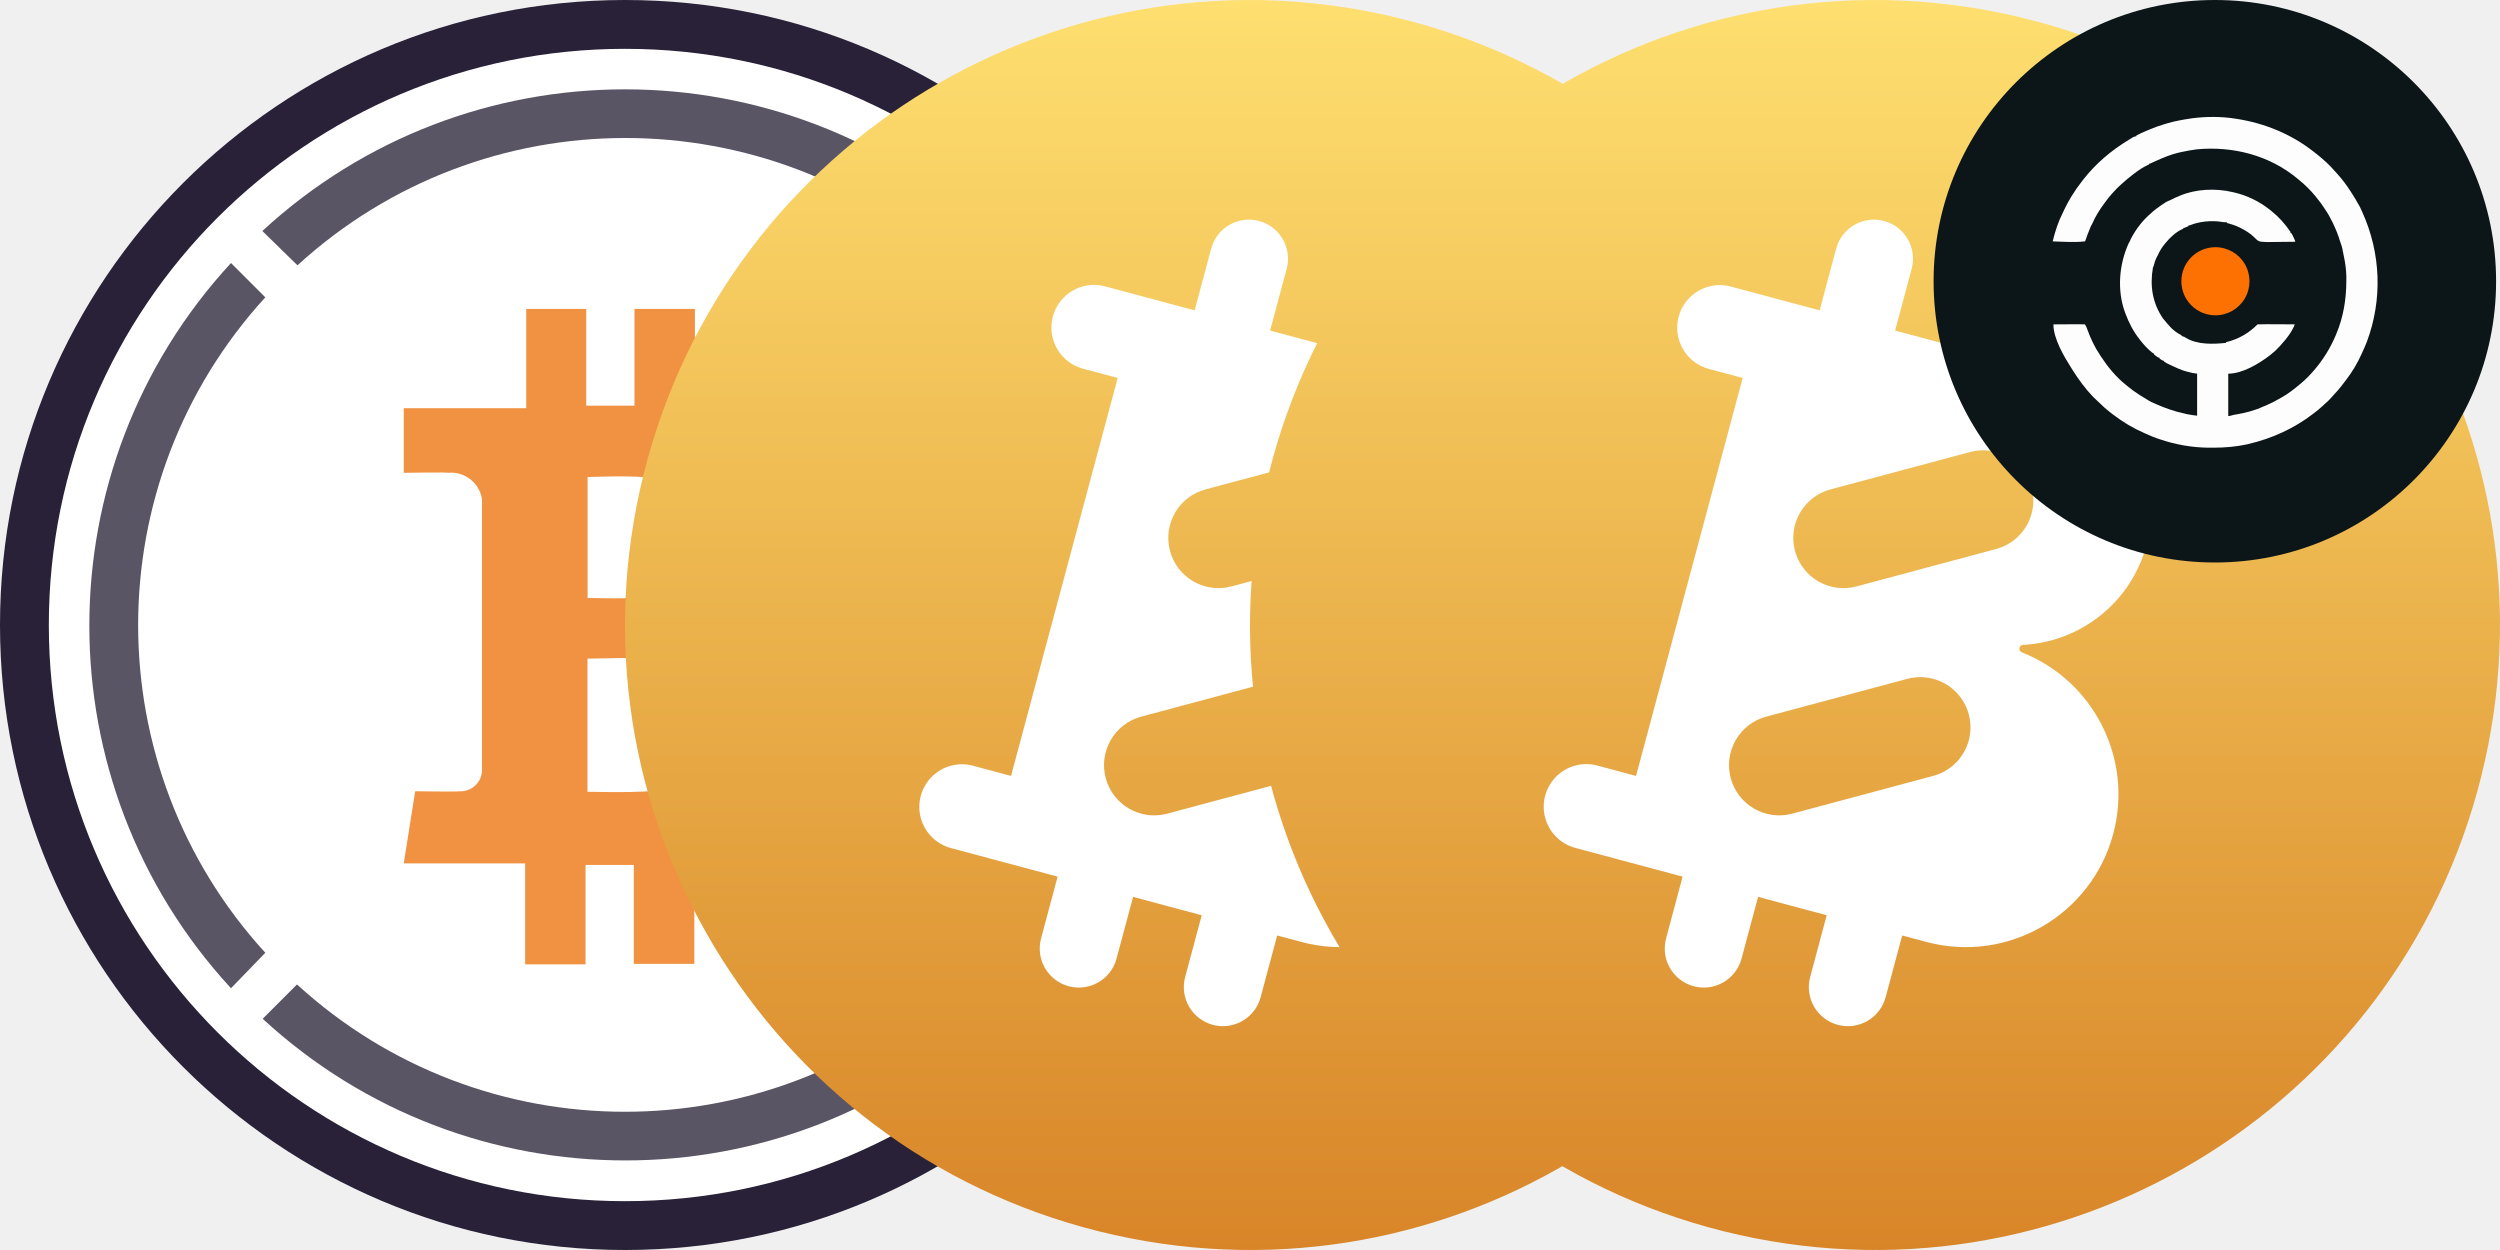
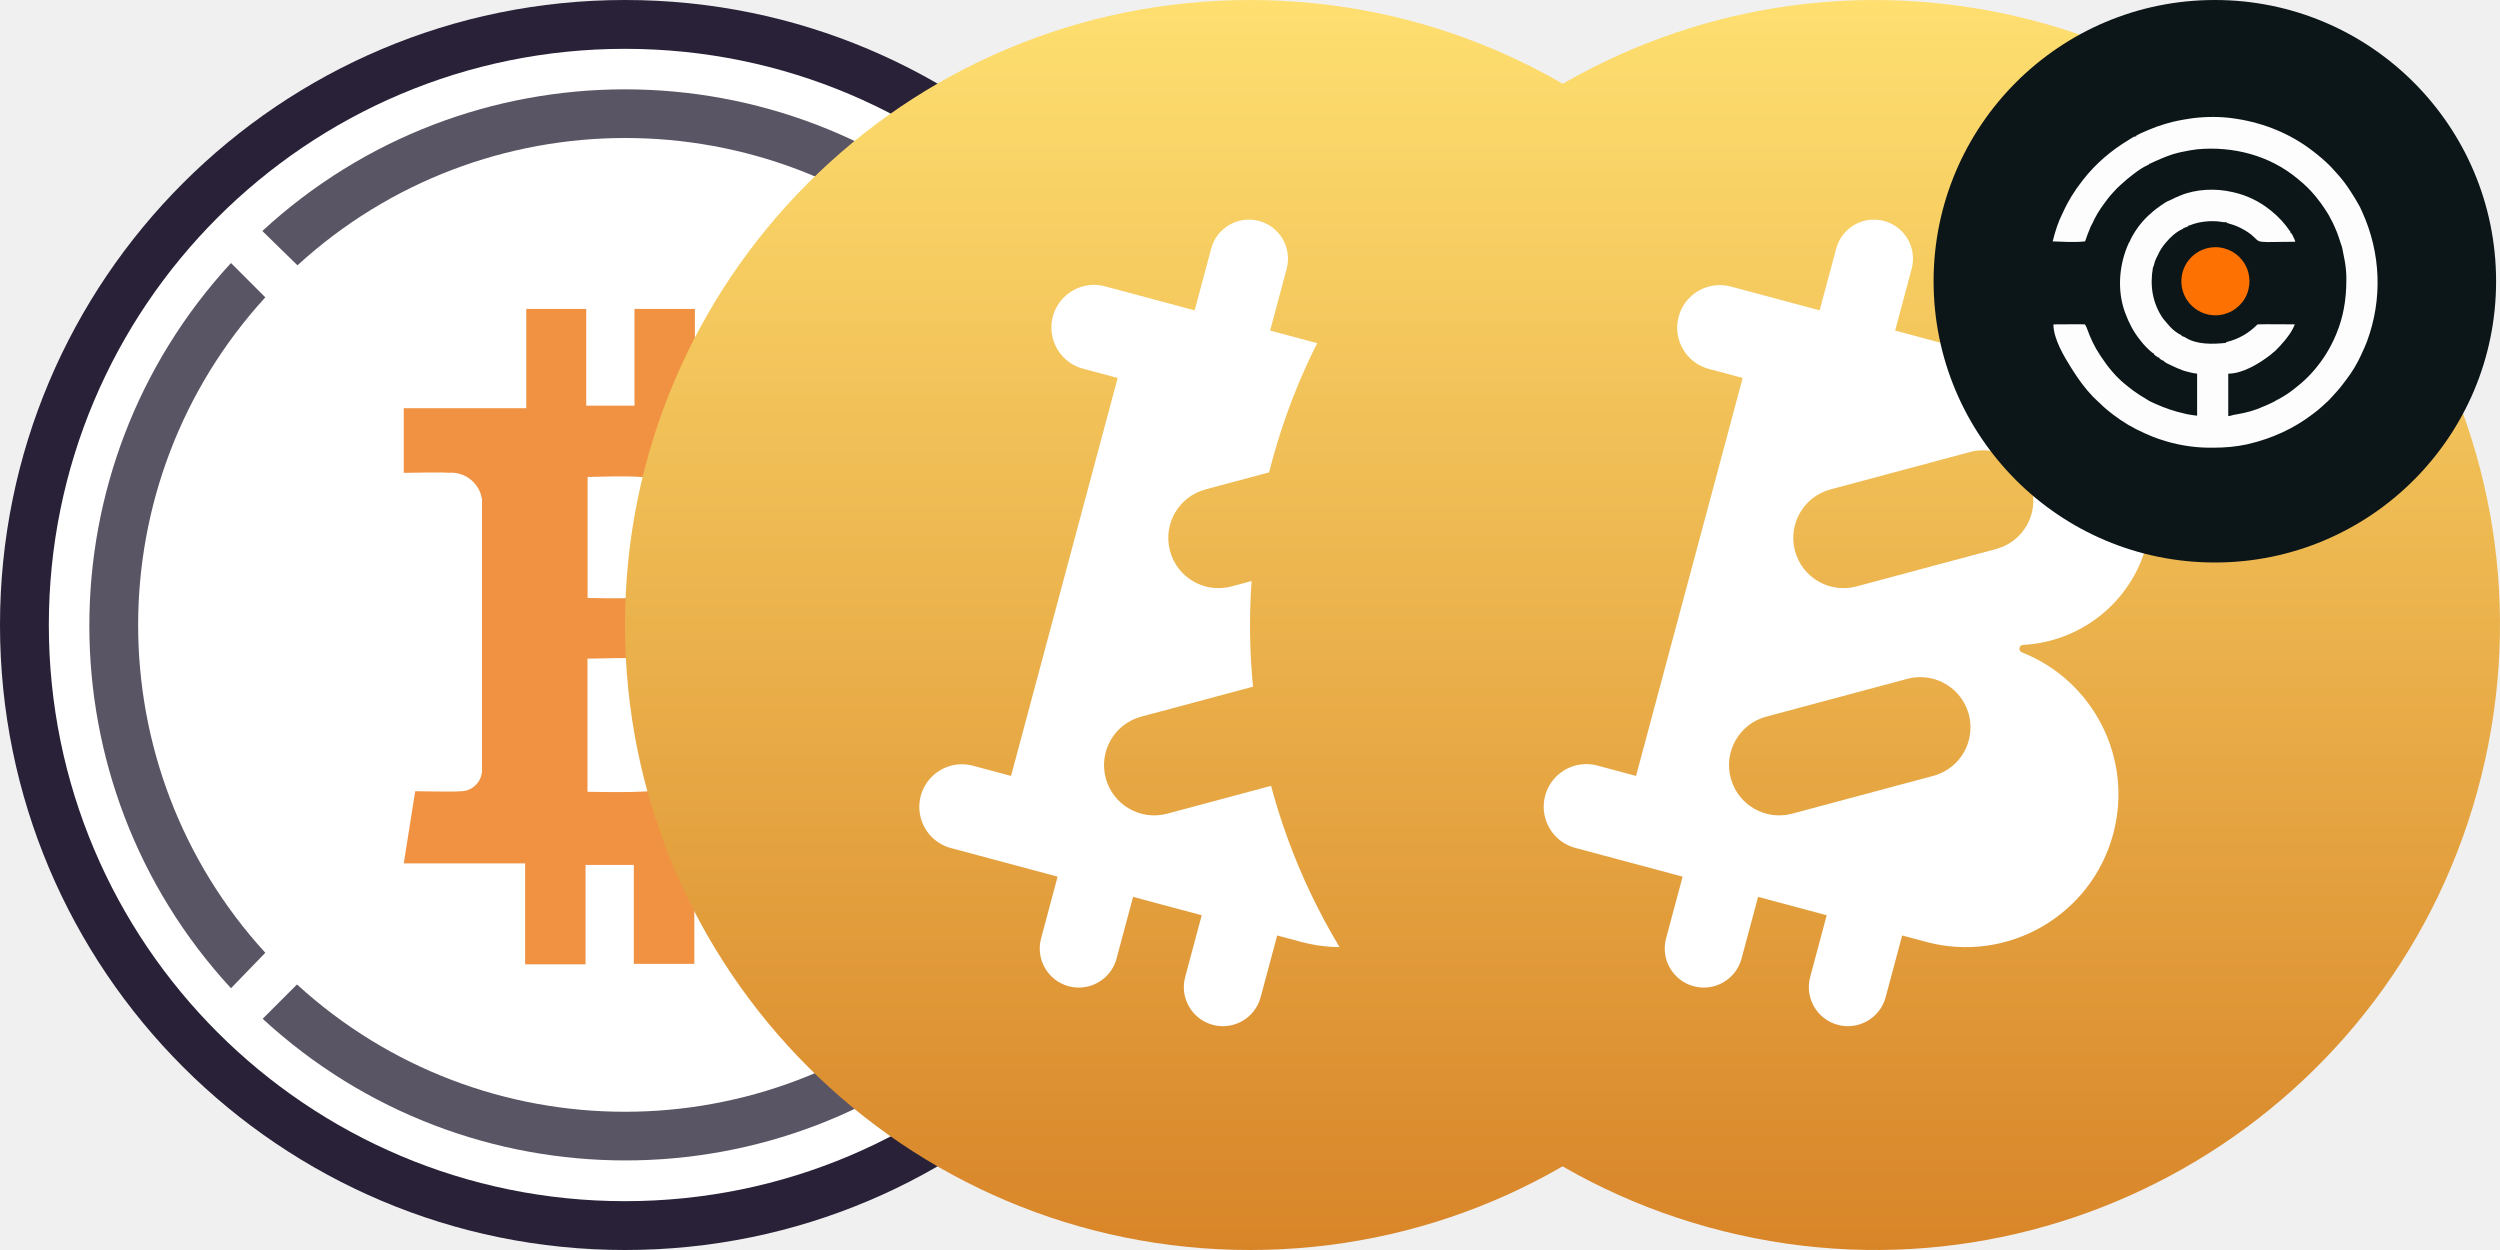
<svg xmlns="http://www.w3.org/2000/svg" viewBox="0 0 256 128">
  <circle cx="64" cy="64" r="64" fill="#282138" />
  <circle cx="64" cy="64" r="59" fill="#fff" />
  <path fill="#5a5564" d="m104.37 26.863-3.514 3.514a49.756 49.756 0 0 1 0 67.152l3.514 3.514a54.776 54.776 0 0 0 0-74.262zm-73.91.305a49.754 49.754 0 0 1 67.15 0l3.515-3.515a54.78 54.78 0 0 0-74.262 0zm-3.293 70.396a49.754 49.754 0 0 1 0-67.116l-3.514-3.515a54.78 54.78 0 0 0 0 74.263zm70.397 3.245a49.756 49.756 0 0 1-67.151 0l-3.515 3.515a54.78 54.78 0 0 0 74.263 0z" />
  <path fill="#f09242" d="M86.189 52.273c-.703-7.334-7.03-9.794-15.031-10.544V31.632h-6.186v9.911H60.03v-9.911h-6.14V41.8H41.344v6.619s4.569-.082 4.499 0a3.2 3.2 0 0 1 3.514 2.718v27.835a2.17 2.17 0 0 1-.75 1.511 2.15 2.15 0 0 1-1.593.54c.082.07-4.499 0-4.499 0l-1.171 7.391h12.43v10.333h6.185v-10.18h4.944V98.7H71.1V88.485c10.45-.633 17.737-3.21 18.651-12.992.738-7.873-2.964-11.388-8.88-12.805 3.596-1.77 5.822-5.05 5.319-10.415m-8.67 22.001c0 7.685-13.168 6.807-17.362 6.807V67.444c4.195.012 17.362-1.195 17.362 6.83m-2.87-19.213c0 7.03-10.989 6.174-14.48 6.174V48.841c3.491 0 14.48-1.102 14.48 6.22" />
-   <path fill="url(#_solvbtc)" d="M126.084 79.482c-8.549 34.286-43.278 55.152-77.572 46.602-34.28-8.548-55.148-43.276-46.595-77.56C10.462 14.236 45.192-6.632 79.475 1.916c34.292 8.548 55.158 43.28 46.609 77.567" transform="translate(64)" />
+   <circle cx="64" cy="64" r="64" fill="url(#_solvbtc)" transform="translate(64)" />
  <path fill="#fff" fill-rule="evenodd" d="M138.781 29.41a4 4 0 1 1 7.729 2.07l-1.695 6.324 1.051.282c7.567 2.027 12.057 9.805 10.03 17.372l-.094.35c-1.581 5.9-6.75 9.88-12.53 10.223l-.001.005h-.092l-.007.001-.028.001c-.421.035-.5.64-.08.771v.002c7.282 2.884 11.405 10.834 9.329 18.582-2.236 8.343-10.811 13.294-19.154 11.058l-2.456-.658-1.694 6.323a4 4 0 1 1-7.728-2.071l1.694-6.322-7.027-1.883-1.694 6.322a4 4 0 1 1-7.728-2.07l1.694-6.323-7.029-1.883-3.863-1.036a4.364 4.364 0 1 1 2.26-8.43l3.863 1.034 10.919-40.75-3.51-.94a4.365 4.365 0 1 1 2.26-8.432l3.512.941v.001l5.62 1.506 1.694-6.324a4 4 0 1 1 7.729 2.07l-1.695 6.325 7.027 1.882zm-18.974 27.003a5.143 5.143 0 0 1 3.637-6.298l14.39-3.856a5.142 5.142 0 1 1 2.661 9.934l-14.39 3.856a5.14 5.14 0 0 1-6.298-3.636m-6.58 23.269a5.14 5.14 0 0 1 3.636-6.298l14.39-3.856a5.143 5.143 0 1 1 2.662 9.935l-14.39 3.855a5.14 5.14 0 0 1-6.298-3.636" />
  <defs transform="translate(64)">
    <linearGradient id="_solvbtc" x1="64" x2="64" y1="0" y2="128" gradientUnits="userSpaceOnUse">
      <stop stop-color="#fedf70" />
      <stop offset="1" stop-color="#d88528" />
    </linearGradient>
  </defs>
  <path fill="url(#_xsolvbtc)" d="M126.084 79.482c-8.549 34.286-43.278 55.152-77.572 46.602-34.28-8.548-55.148-43.276-46.595-77.56C10.462 14.236 45.192-6.632 79.475 1.916c34.292 8.548 55.158 43.279 46.609 77.566" transform="translate(128)" />
  <path fill="#fff" fill-rule="evenodd" d="M202.781 29.41a4 4 0 1 1 7.729 2.07l-1.695 6.324 1.051.282c7.567 2.027 12.057 9.805 10.03 17.372l-.094.35c-1.581 5.9-6.75 9.88-12.53 10.223l-.001.005h-.092l-.007.001-.028.001c-.421.035-.5.64-.08.771v.002c7.282 2.884 11.405 10.834 9.329 18.582-2.236 8.343-10.811 13.294-19.154 11.058l-2.456-.658-1.694 6.323a4 4 0 0 1-4.9 2.828 4 4 0 0 1-2.828-4.899l1.694-6.322-7.027-1.883-1.694 6.322a4 4 0 1 1-7.728-2.07l1.694-6.323-7.029-1.883-3.863-1.036a4.365 4.365 0 1 1 2.26-8.43l3.863 1.034 10.919-40.75-3.51-.94a4.365 4.365 0 0 1 2.26-8.432l3.512.941 5.62 1.507 1.694-6.324a4 4 0 1 1 7.729 2.07l-1.695 6.325 7.027 1.882zm-18.974 27.003a5.143 5.143 0 0 1 3.637-6.298l14.39-3.856a5.143 5.143 0 0 1 2.661 9.934l-14.39 3.856a5.14 5.14 0 0 1-6.298-3.636m-6.58 23.269a5.14 5.14 0 0 1 3.636-6.298l14.39-3.856a5.143 5.143 0 1 1 2.662 9.935l-14.39 3.855a5.14 5.14 0 0 1-6.298-3.636" clip-rule="evenodd" />
  <path fill="#0c1618" d="M226.8 57.6c15.906 0 28.8-12.894 28.8-28.8S242.706 0 226.8 0 198 12.894 198 28.8s12.894 28.8 28.8 28.8" />
  <path fill="#fcfdfc" d="m228.802 12.137.275.04c2.828.446 5.5 1.539 7.768 3.3l.088.066q.123.095.245.194l.14.11c.623.507 1.237 1.054 1.758 1.667q.13.15.266.293a13 13 0 0 1 1.358 1.789l.121.188c.258.4.503.804.731 1.222l.109.193c.059.11.105.211.151.327l.078.172c1.917 4.22 2.096 8.955.477 13.3q-.223.564-.481 1.113l-.078.173a13.2 13.2 0 0 1-1.59 2.648l-.181.236-.094.122-.192.25a10 10 0 0 1-.714.827 7 7 0 0 0-.253.282q-.345.397-.748.737-.146.13-.288.265c-.241.221-.495.423-.755.621l-.13.101c-1.956 1.506-4.216 2.53-6.616 3.09l-.178.043c-1.121.244-2.259.335-3.404.336l-.571.002a16 16 0 0 1-4.927-.863l-.183-.06q-.625-.217-1.227-.496l-.121-.052a15.3 15.3 0 0 1-3.251-1.915l-.13-.1c-.372-.287-.74-.585-1.073-.92a6 6 0 0 0-.278-.259 9 9 0 0 1-.45-.426l-.149-.15c-.793-.821-1.46-1.748-2.072-2.71l-.08-.126c-.775-1.228-1.884-3.064-1.884-4.55l1.605-.01.903-.005.716.014c.116.155.163.277.226.457.34.944.765 1.867 1.332 2.698l.086.134c.69 1.057 1.552 2.111 2.546 2.897q.126.099.248.201c.324.27.657.51 1.011.739l.174.118c.158.106.322.2.486.296q.242.142.478.295c.148.085.3.151.456.219l.153.07c.973.438 1.952.784 2.998 1.006l.24.06c.349.074.704.115 1.057.163v-4.305l-.482-.074a8 8 0 0 1-.297-.075l-.141-.034-.155-.04-.098-.024a3.6 3.6 0 0 1-.643-.236l-.11-.035a3 3 0 0 1-.385-.175 5 5 0 0 0-.22-.101 9 9 0 0 1-.444-.21l-.155-.078c-.132-.069-.132-.069-.243-.143v-.074l-.095-.025a1.4 1.4 0 0 1-.387-.235v-.074l-.148-.037a4 4 0 0 1-.211-.144l-.11-.079c-.087-.074-.087-.074-.124-.186l-.148-.074a7.4 7.4 0 0 1-1.187-1.224l-.086-.108c-.637-.801-1.119-1.717-1.47-2.676l-.06-.157c-.812-2.26-.591-4.875.393-7.043l.112-.185.111-.26c.502-.97 1.199-1.895 2.039-2.598l.169-.158c.238-.215.496-.4.757-.585l.157-.111c.28-.196.55-.38.874-.496q.185-.073.36-.172a3 3 0 0 1 .5-.223l.147-.069c1.654-.704 3.68-.783 5.412-.376l.134.03a9.2 9.2 0 0 1 3.647 1.752l.15.117a9.5 9.5 0 0 1 2 2.183v.112h.074c.105.156.195.306.259.482l.079.174c.07.16.07.16.07.235q-.916.013-1.83.02l-1.03.012c-.889-.034-.889-.034-1.353-.504-.381-.376-.837-.657-1.31-.902l-.148-.077c-.429-.214-.875-.35-1.335-.48v-.073l-.157.004c-.214-.004-.214-.004-.419-.041-.983-.154-2.223-.04-3.159.338-.083.032-.083.032-.193.032v.075l-.219.093-.122.052c-.104.04-.104.04-.179.04v.074l-.115.047c-.624.282-1.23.836-1.664 1.364l-.068.078a5.1 5.1 0 0 0-.784 1.258l-.13.246a3 3 0 0 0-.247.712c-.031.118-.031.118-.105.267-.329 1.877-.051 3.655 1.037 5.233q.197.248.408.482l.133.155.127.142.076.085c.323.343.719.644 1.147.843v.074l.153.047a.8.8 0 0 1 .276.133c1.165.727 2.823.668 4.13.525v-.074l.097-.023c1.231-.312 2.237-.903 3.128-1.796q.96-.023 1.922-.013l1.068.006.827.007c-.295.741-.794 1.411-1.331 1.995q-.104.115-.204.232a6.6 6.6 0 0 1-.911.854l-.134.105c-1.111.855-2.792 1.862-4.239 1.862v4.342c.235-.025.235-.025.362-.073.165-.053.332-.076.504-.103.921-.157 1.843-.393 2.692-.789l.266-.104a11 11 0 0 0 1.345-.675q.148-.084.3-.165c.656-.364 1.257-.84 1.832-1.32l.131-.107q.69-.581 1.278-1.266l.096-.11a13.4 13.4 0 0 0 2.202-3.564l.073-.173c.709-1.707 1.005-3.5 1.011-5.34l.003-.518a11 11 0 0 0-.235-1.949l-.055-.28-.056-.276-.055-.295a3 3 0 0 0-.167-.559l-.25-.757a9 9 0 0 0-.327-.827 13 13 0 0 1-.149-.334 4 4 0 0 0-.255-.508 4 4 0 0 1-.161-.311 4 4 0 0 0-.284-.483 6 6 0 0 1-.17-.266q-.422-.662-.925-1.264l-.084-.106a11.5 11.5 0 0 0-1.695-1.676l-.144-.121c-2.871-2.387-6.599-3.338-10.28-2.998q-.76.097-1.511.262l-.28.058c-.832.183-1.637.52-2.413.868l-.174.077q-.189.082-.374.175c-.095.046-.095.046-.169.046v.074l-.143.06c-.489.227-.95.538-1.377.869l-.117.088a16 16 0 0 0-1.217 1.024l-.126.115a5.5 5.5 0 0 0-.547.548c-.09.104-.184.202-.279.303a9 9 0 0 0-.68.853l-.103.138c-.477.635-.9 1.332-1.22 2.06a3 3 0 0 1-.158.289q-.058.148-.112.297l-.083.195c-.116.275-.21.559-.308.842-.054.15-.054.15-.09.188-1.086.12-2.21.034-3.299 0 .242-1 .567-2.016 1.037-2.933l.188-.4c.19-.4.4-.78.628-1.158l.074-.126q.489-.806 1.075-1.544l.127-.167c1.282-1.642 2.876-2.993 4.654-4.064l.145-.091.15-.092.135-.085a.85.85 0 0 1 .349-.104v-.074c.301-.154.6-.306.915-.432q.233-.096.465-.196c.47-.197.937-.375 1.427-.514q.156-.044.31-.092c.8-.245 1.615-.387 2.443-.51l.269-.04c1.373-.163 2.847-.172 4.216.04" />
  <path fill="#fc7102" d="M226.8 32.288a3.488 3.488 0 1 0 0-6.975 3.488 3.488 0 0 0 0 6.975" />
  <defs transform="translate(128)">
    <linearGradient id="_xsolvbtc" x1="64" x2="64" y1="0" y2="128" gradientUnits="userSpaceOnUse">
      <stop stop-color="#fedf70" />
      <stop offset="1" stop-color="#d88528" />
    </linearGradient>
  </defs>
</svg>
